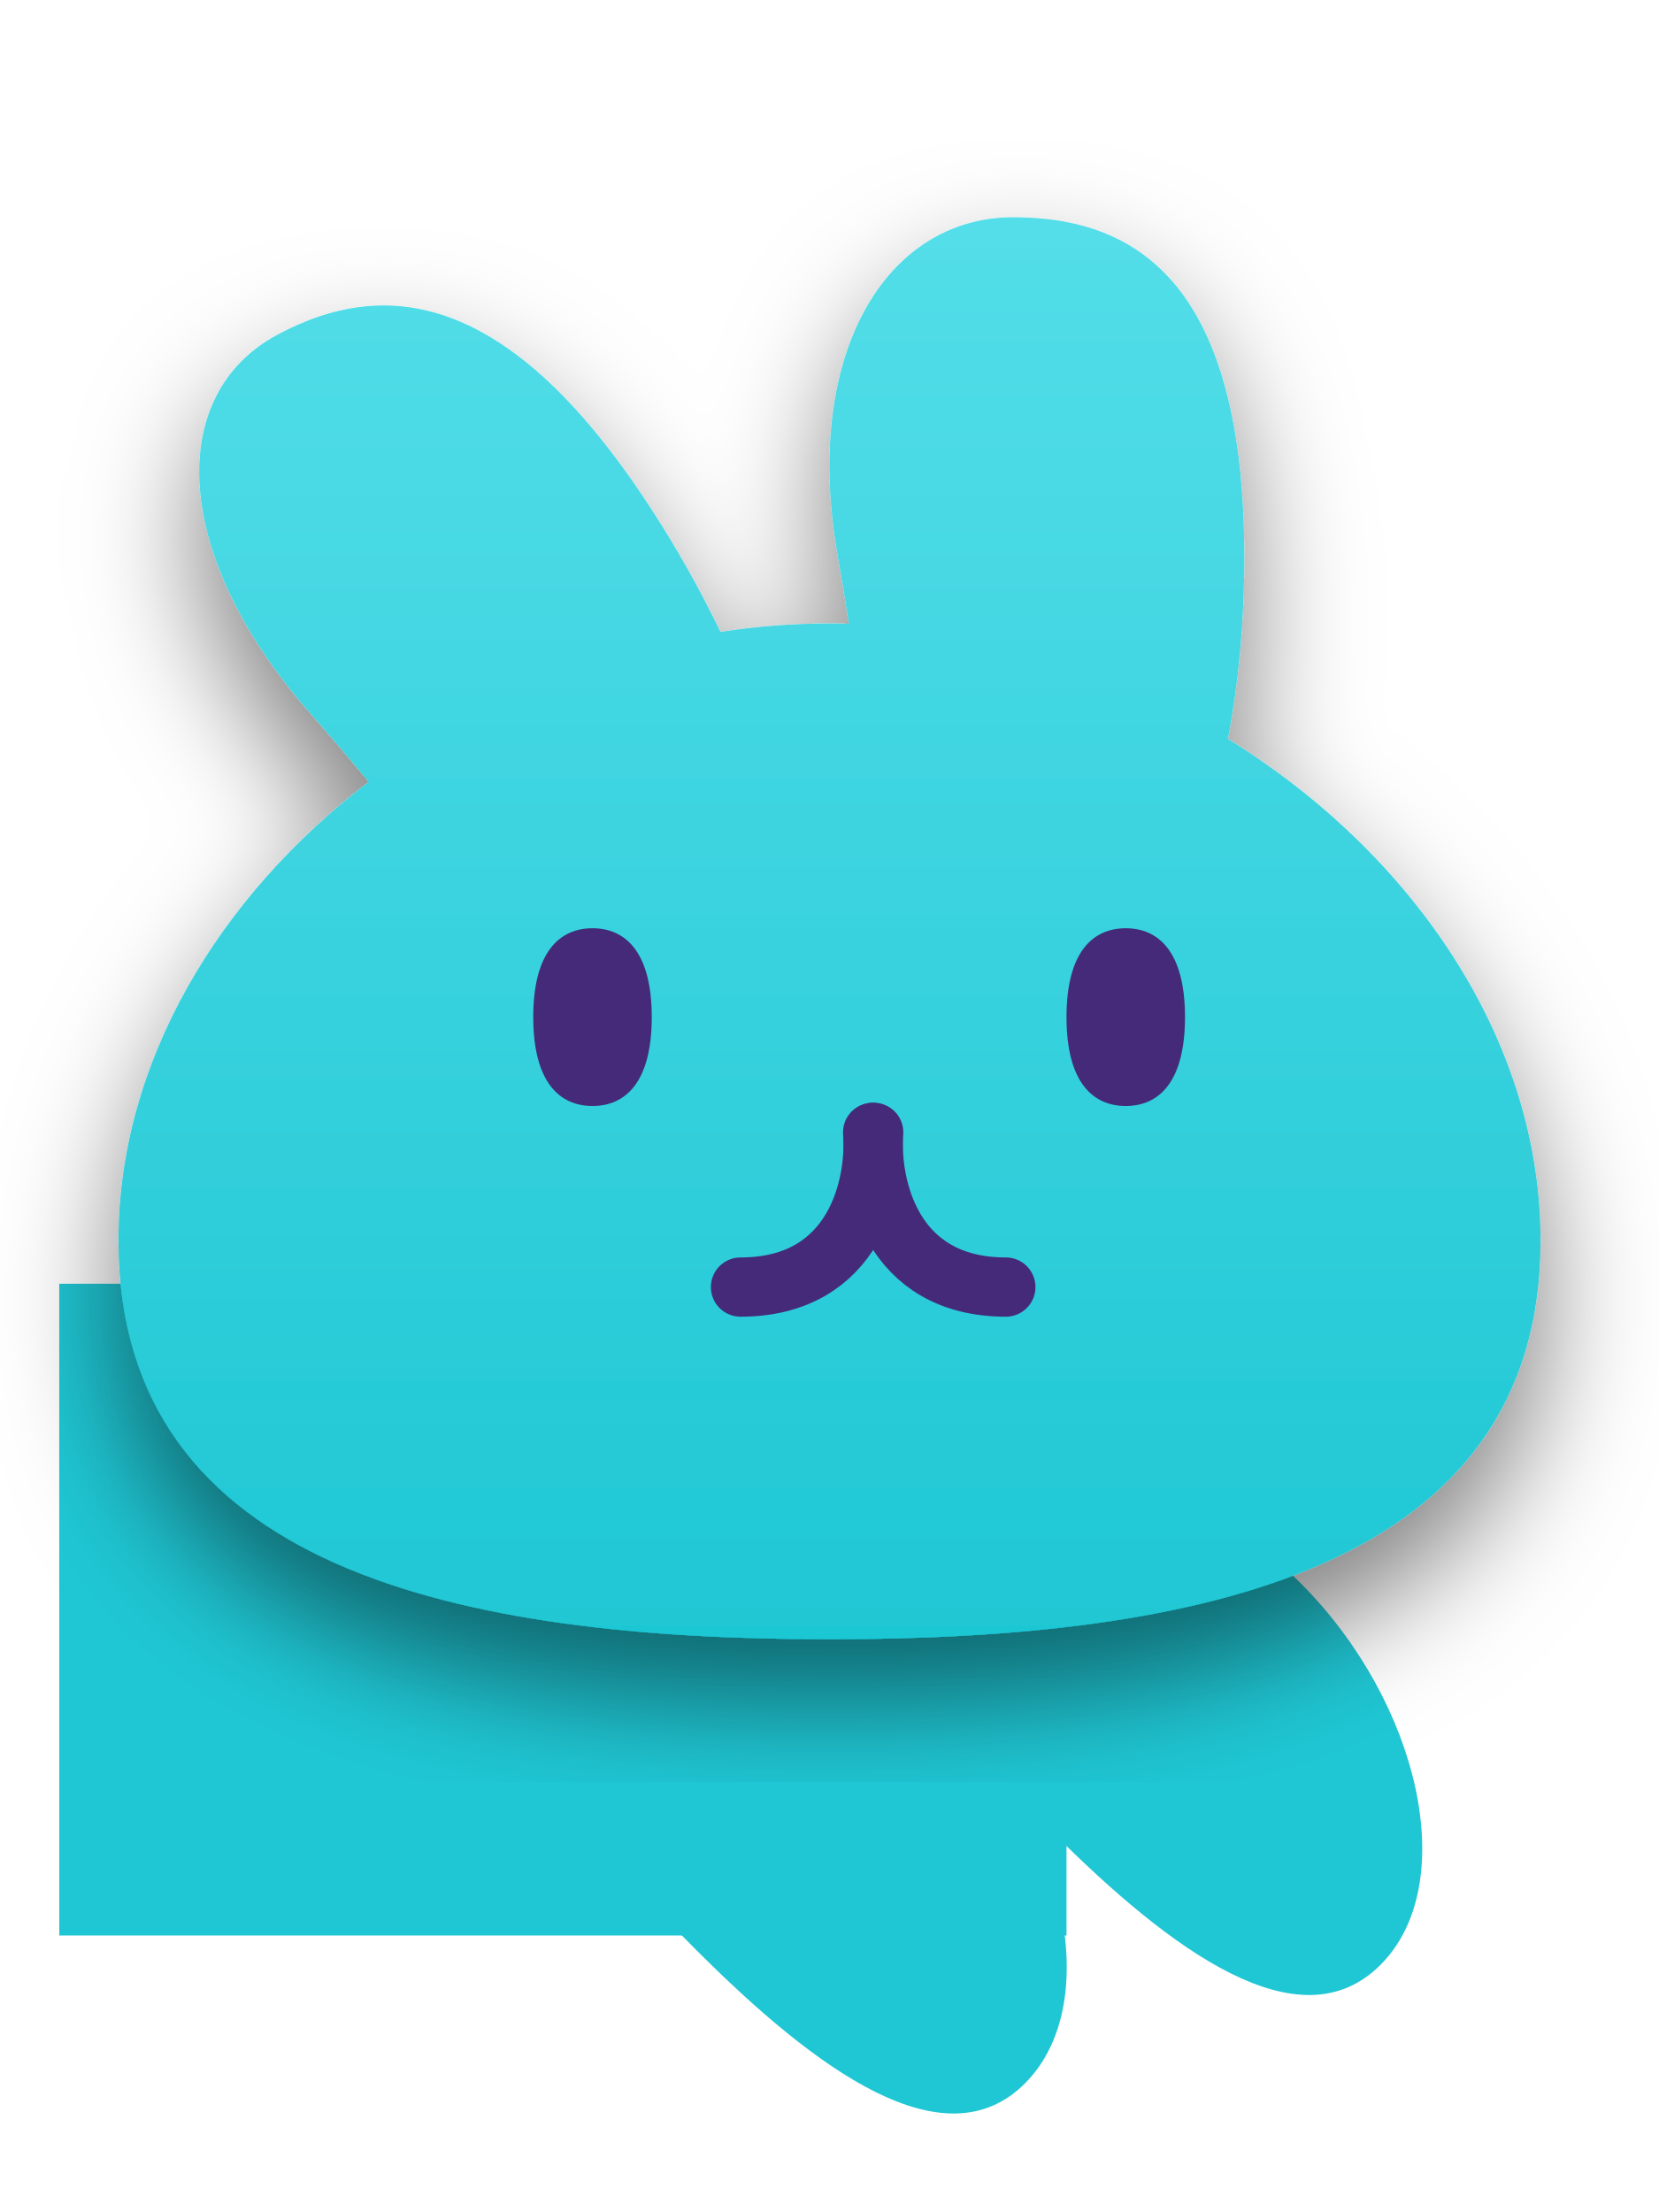
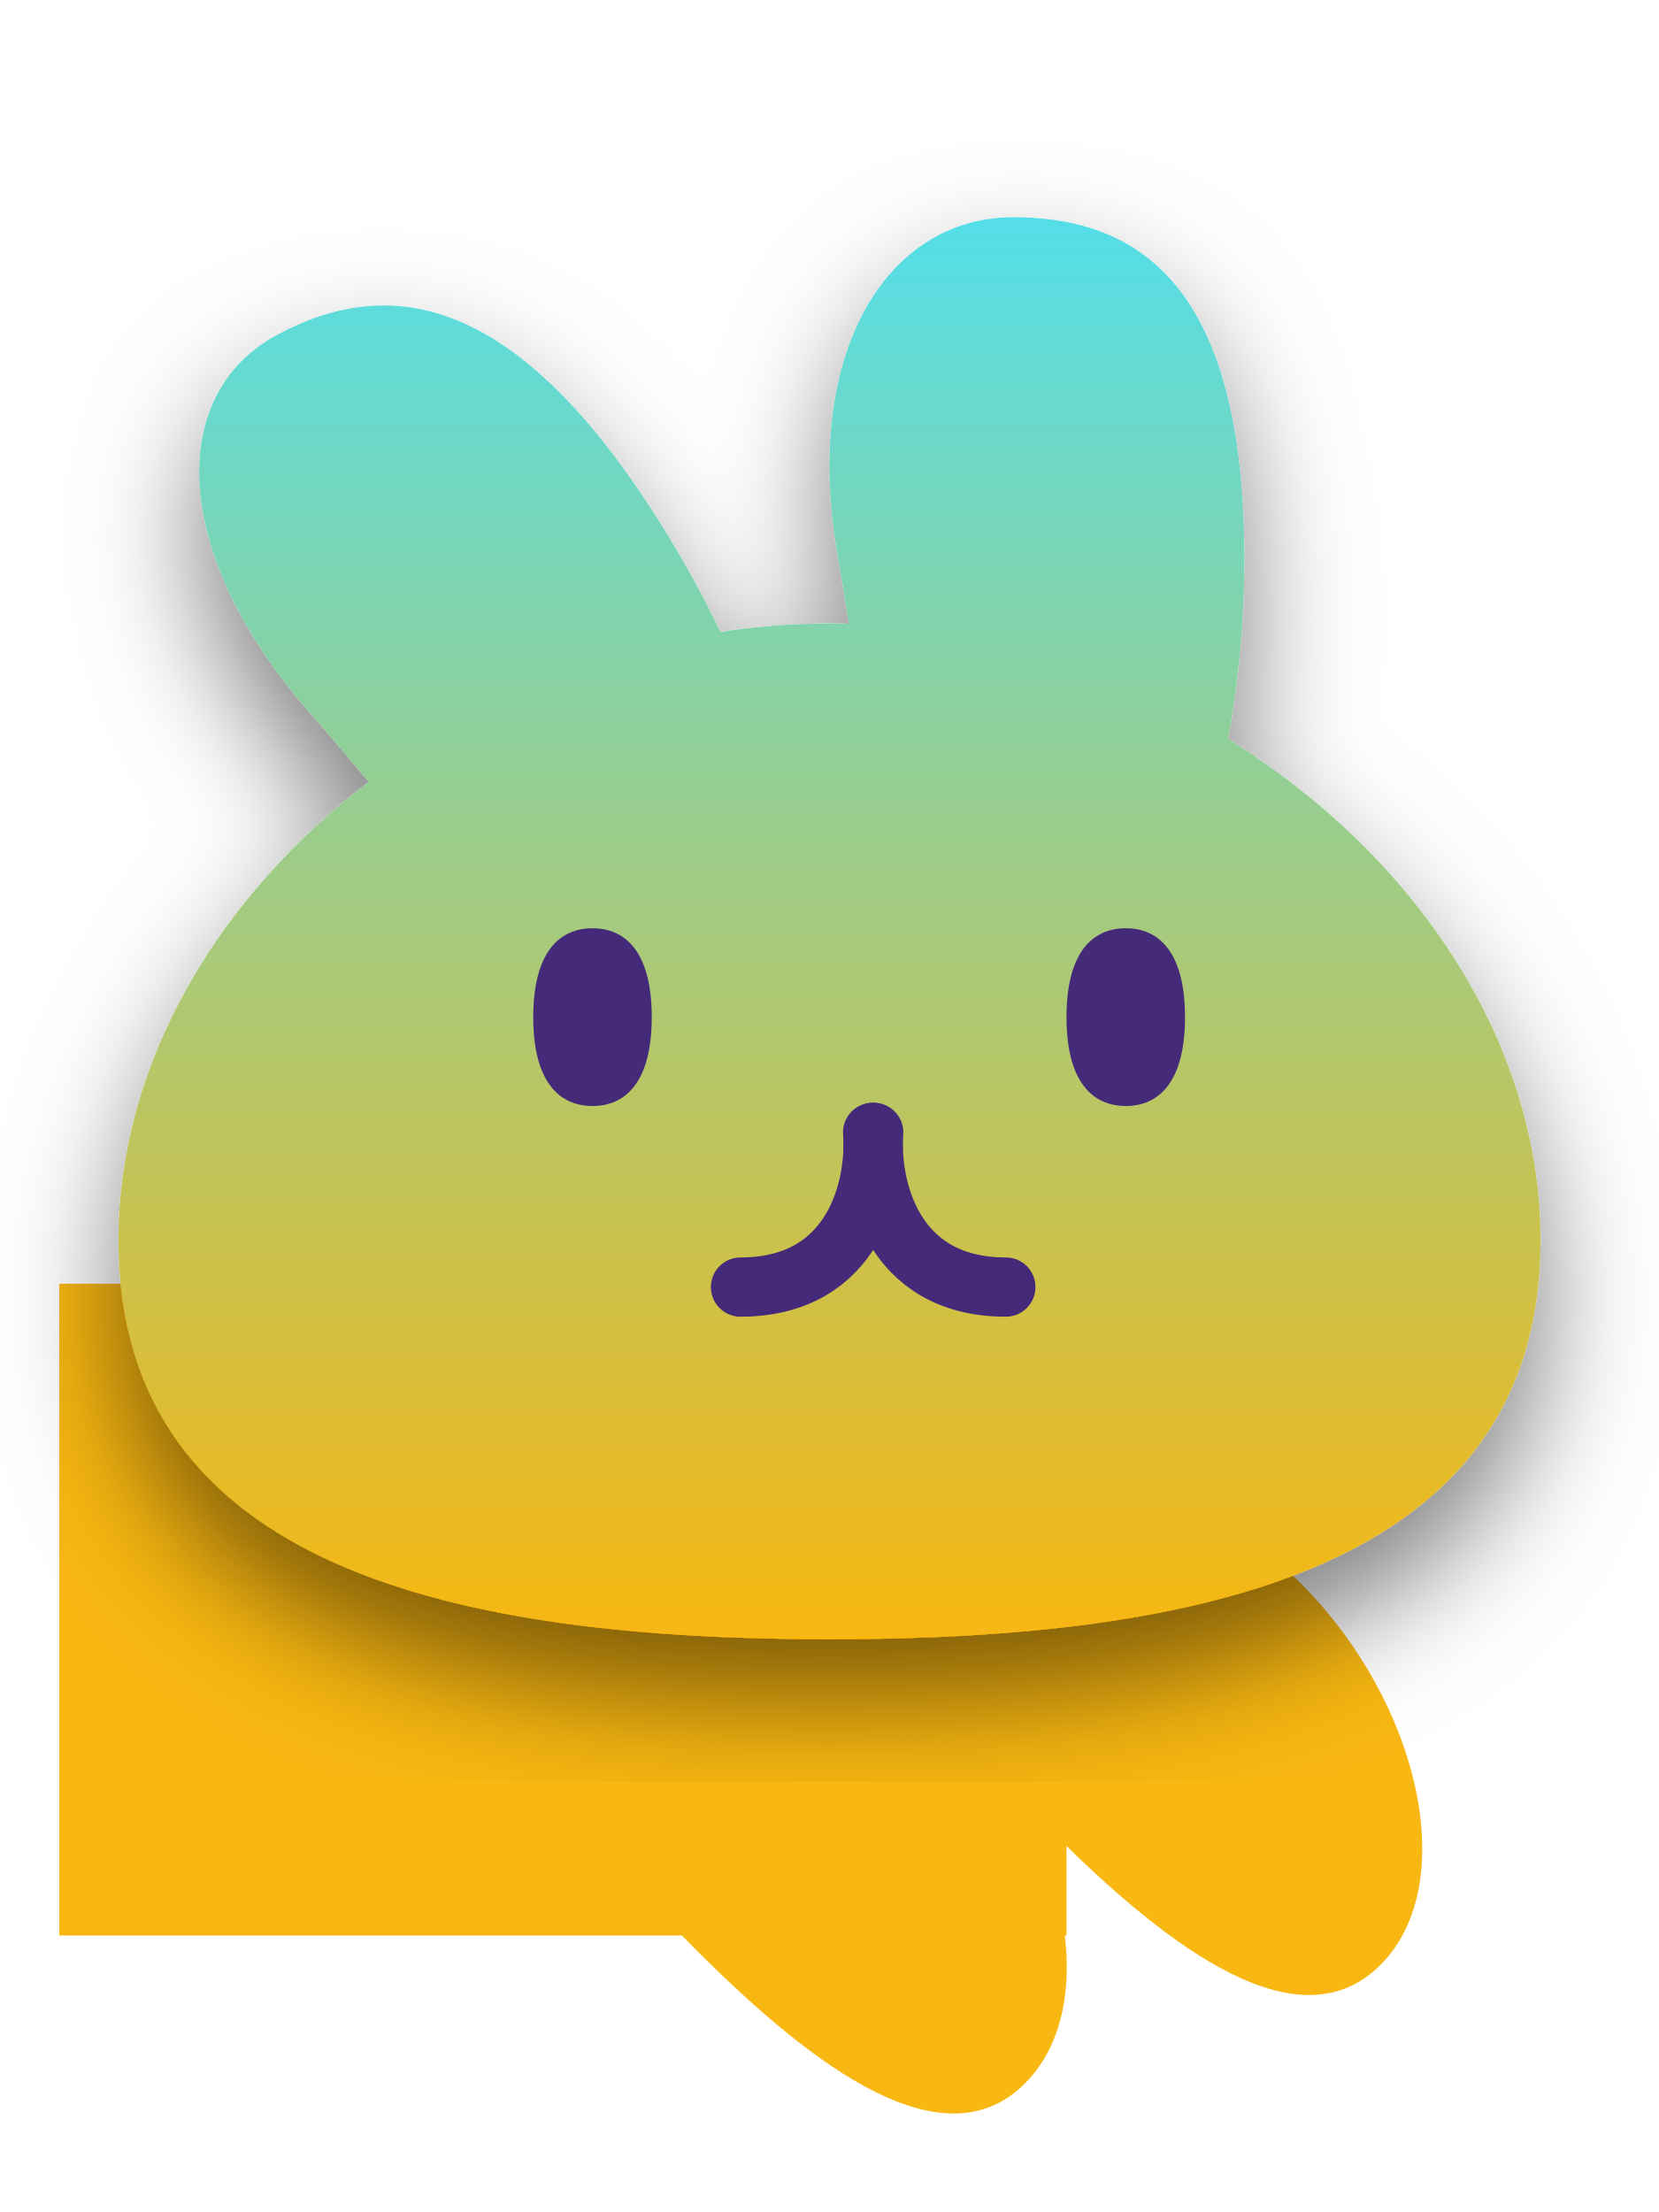
<svg xmlns="http://www.w3.org/2000/svg" width="24" height="32" viewBox="0 0 28 32" fill="none">
-   <rect x="1" y="19" width="17" height="11" fill="#1FC7D4" />
-   <path d="M9.507 24.706C8.146 26.067 9.738 28.231 11.755 30.249C13.773 32.267 15.938 33.858 17.298 32.497C18.659 31.137 17.968 28.071 15.951 26.053C13.933 24.036 10.868 23.345 9.507 24.706Z" fill="#1FC7D4" />
-   <path d="M15.507 22.706C14.146 24.067 15.738 26.231 17.756 28.249C19.773 30.267 21.938 31.858 23.298 30.497C24.659 29.137 23.968 26.071 21.951 24.053C19.933 22.036 16.868 21.345 15.507 22.706Z" fill="#1FC7D4" />
+   <rect x="1" y="19" width="17" height="11" fill="#F8B711" />
+   <path d="M9.507 24.706C8.146 26.067 9.738 28.231 11.755 30.249C13.773 32.267 15.938 33.858 17.298 32.497C18.659 31.137 17.968 28.071 15.951 26.053C13.933 24.036 10.868 23.345 9.507 24.706Z" fill="#F8B711" />
+   <path d="M15.507 22.706C14.146 24.067 15.738 26.231 17.756 28.249C19.773 30.267 21.938 31.858 23.298 30.497C24.659 29.137 23.968 26.071 21.951 24.053C19.933 22.036 16.868 21.345 15.507 22.706Z" fill="#F8B711" />
  <g filter="url(#filter0_d)">
    <path fill-rule="evenodd" clip-rule="evenodd" d="M14.146 6.752C14.21 7.109 14.27 7.481 14.328 7.862C14.219 7.859 14.11 7.857 14 7.857C13.38 7.857 12.765 7.905 12.159 7.998C11.879 7.415 11.555 6.822 11.187 6.231C8.699 2.229 6.538 1.987 4.679 2.984C2.819 3.981 2.856 6.676 5.267 9.405C5.581 9.761 5.901 10.14 6.225 10.529C3.69 12.466 2 15.264 2 18.27C2 23.829 7.785 25 14 25C20.215 25 26 23.829 26 18.27C26 14.866 23.832 11.727 20.724 9.805C20.902 8.86 21 7.83 21 6.752C21 2.196 19.255 1 17.102 1C14.95 1 13.526 3.318 14.146 6.752Z" fill="url(#paint0_linear_bunnyhead_main)" />
  </g>
  <g transform="translate(2)">
    <path d="M12.728 16.445C12.796 17.315 12.445 19.056 10.498 19.056" stroke="#452A7A" stroke-linecap="round" />
    <path d="M12.746 16.445C12.678 17.315 13.03 19.056 14.976 19.056" stroke="#452A7A" stroke-linecap="round" />
    <path d="M9 14.5C9 15.605 8.552 16 8 16C7.448 16 7 15.605 7 14.5C7 13.395 7.448 13 8 13C8.552 13 9 13.395 9 14.5Z" fill="#452A7A" />
    <path d="M18 14.5C18 15.605 17.552 16 17 16C16.448 16 16 15.605 16 14.5C16 13.395 16.448 13 17 13C17.552 13 18 13.395 18 14.5Z" fill="#452A7A" />
  </g>
  <defs>
    <filter id="filter0_d">
      <feFlood flood-opacity="0" result="BackgroundImageFix" />
      <feColorMatrix in="SourceAlpha" type="matrix" values="0 0 0 0 0 0 0 0 0 0 0 0 0 0 0 0 0 0 127 0" />
      <feOffset dy="1" />
      <feGaussianBlur stdDeviation="1" />
      <feColorMatrix type="matrix" values="0 0 0 0 0 0 0 0 0 0 0 0 0 0 0 0 0 0 0.5 0" />
      <feBlend mode="normal" in2="BackgroundImageFix" result="effect1_dropShadow" />
      <feBlend mode="normal" in="SourceGraphic" in2="effect1_dropShadow" result="shape" />
    </filter>
    <linearGradient id="paint0_linear_bunnyhead_main" x1="14" y1="1" x2="14" y2="25" gradientUnits="userSpaceOnUse">
      <stop stop-color="#53DEE9" />
-       <stop offset="1" stop-color="#1FC7D4" />
+       <stop offset="1" stop-color="#F8B711" />
    </linearGradient>
  </defs>
</svg>
